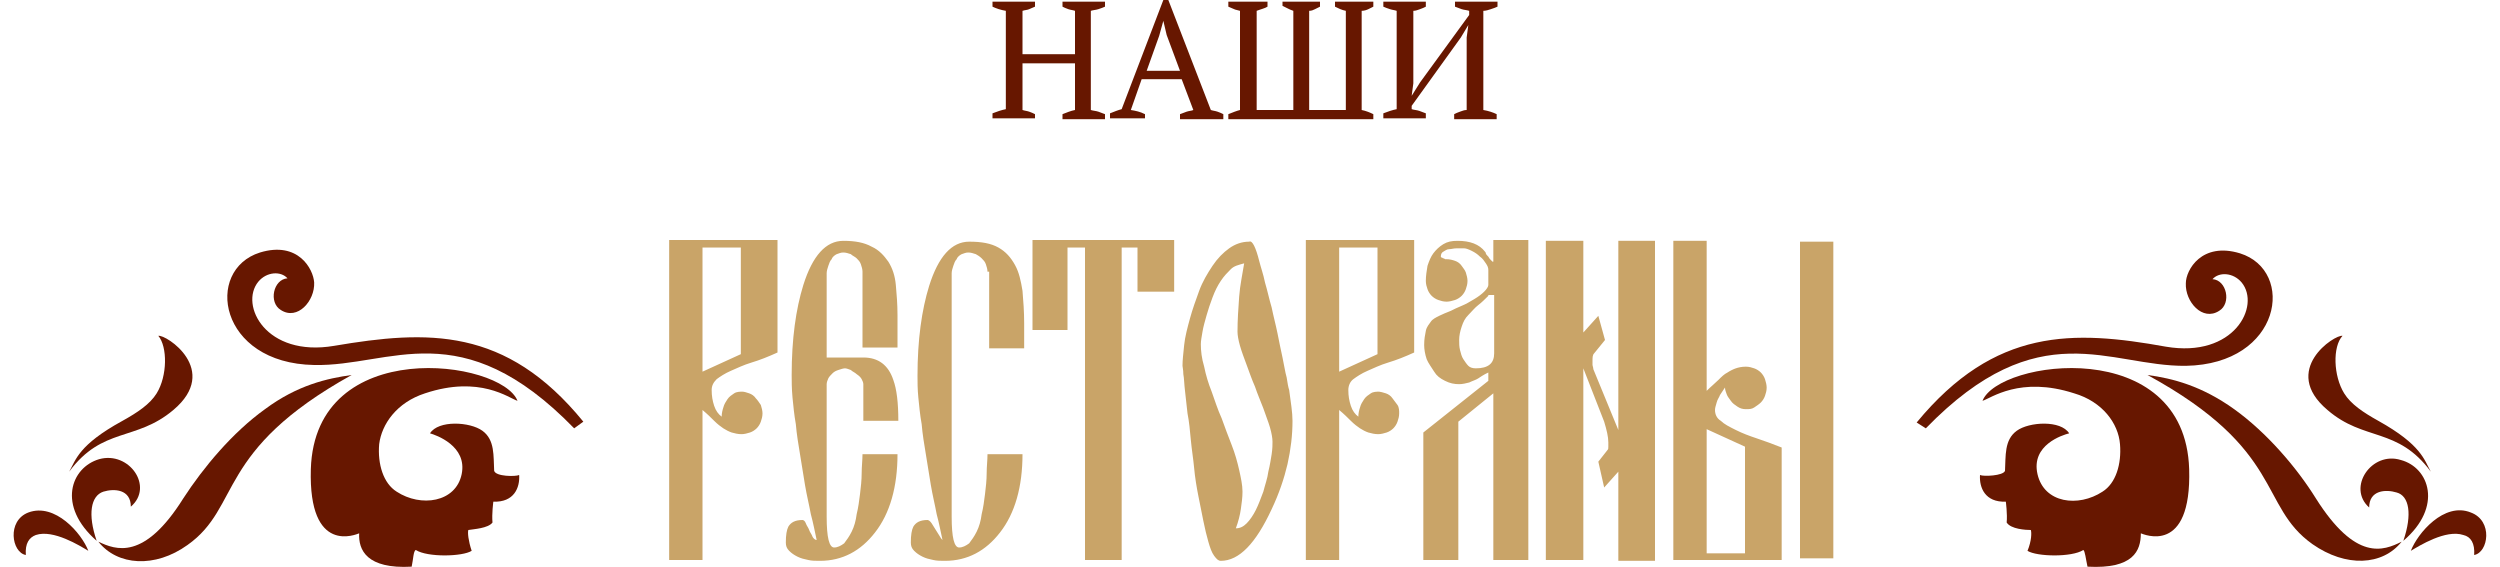
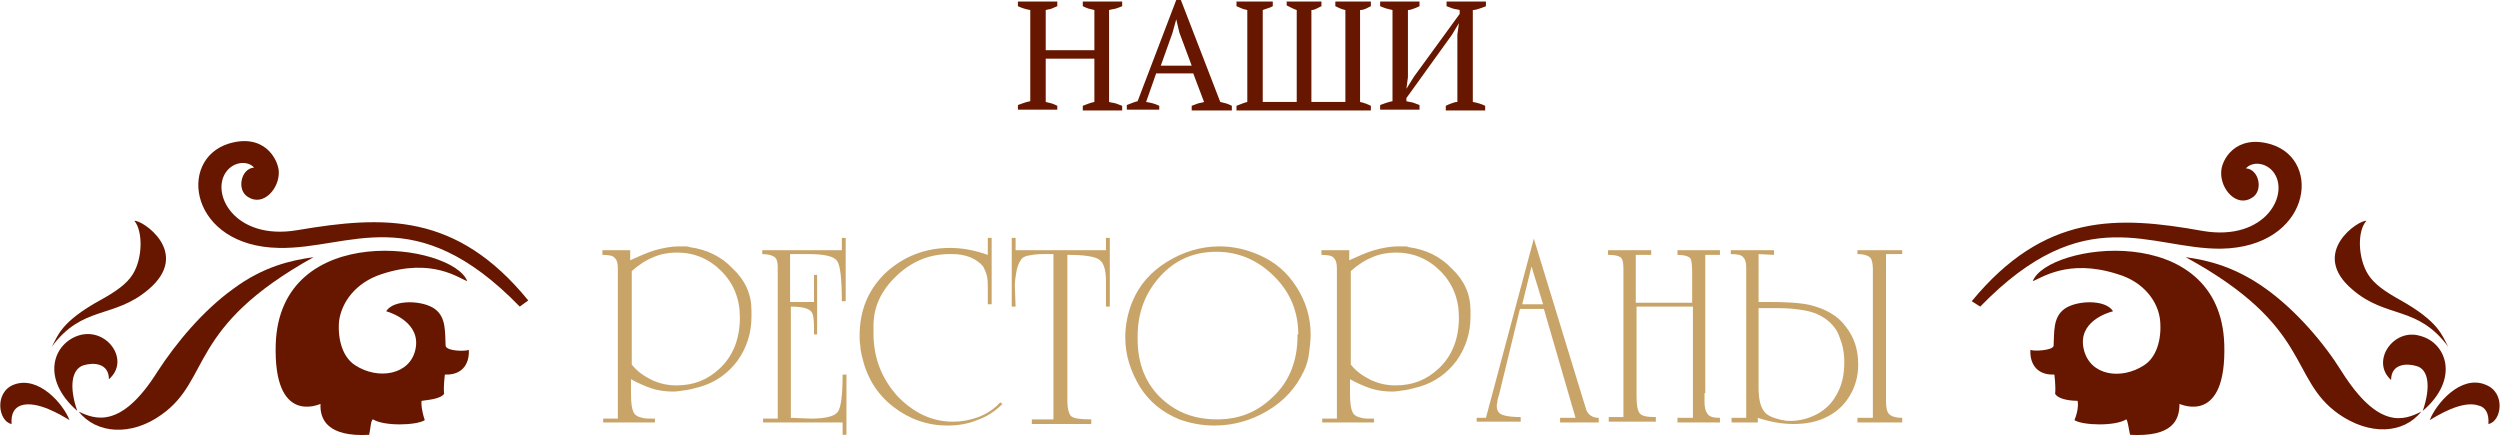
- <svg xmlns="http://www.w3.org/2000/svg" id="Слой_1" viewBox="0 0 300 68">
-   <style>.or0{fill:#671700}.or1{fill:#c9a468}</style>
-   <path class="or0" d="M124.2 14.2h-5.1v-.6c.5-.2 1.1-.4 1.6-.5V1.3c-.6-.1-1.2-.3-1.6-.5V.2h5.1v.6c-.2.1-.5.2-.7.3s-.5.1-.8.2v5.2h6.3V1.3c-.3-.1-.5-.1-.8-.2s-.5-.2-.7-.3V.2h5.1v.6c-.2.1-.5.2-.8.3s-.6.1-.9.2v11.9c.3.1.6.1.9.2.3.1.5.2.8.3v.6h-5.1v-.6c.5-.2 1-.4 1.5-.5V7.6h-6.3v5.6c.3.1.5.1.8.2s.5.2.7.3v.5zM137.6 14.2h-4.4v-.6c.5-.2 1-.4 1.4-.5l5-13.1h.6l5.1 13.2c.3.1.5.1.8.2.3.1.5.2.7.3v.6h-5.2v-.6c.3-.1.5-.2.8-.3.3-.1.6-.1.8-.2l-1.4-3.7H137l-1.3 3.7c.6.1 1.1.2 1.7.5v.5zm0-5.7h4L140 4.2l-.4-1.7-.5 1.8-1.5 4.2zM153.9.2h4.5v.6l-.6.3c-.2.1-.4.2-.7.2v11.9h4.4V1.3c-.5-.1-.9-.3-1.3-.5V.2h4.6v.6l-.6.3c-.2.1-.5.2-.8.2v11.9c.5.1 1 .3 1.4.5v.6h-17.4v-.6c.5-.2 1-.4 1.4-.5V1.3c-.3-.1-.5-.1-.7-.2-.2-.1-.5-.2-.7-.3V.2h4.7v.6c-.3.2-.8.3-1.3.5v11.9h4.4V1.3c-.3-.1-.5-.2-.7-.3l-.6-.3V.2zM171 14.2h-5v-.6c.5-.2 1.1-.4 1.6-.5V1.3c-.3-.1-.5-.1-.8-.2-.3-.1-.6-.2-.8-.3V.2h5.1v.6c-.2.1-.4.2-.7.3s-.5.2-.8.2V10l-.2 1.5 1-1.6 5.9-8.1v-.5c-.3-.1-.6-.1-.9-.2-.3-.1-.5-.2-.8-.3V.2h5.1v.6c-.2.1-.5.2-.8.3-.3.1-.6.2-.9.2v11.9c.6.1 1.2.3 1.6.5v.6h-5.1v-.6c.2-.1.4-.2.7-.3.3-.1.5-.2.8-.2V4.5l.2-1.5-.9 1.5-5.9 8.2v.4c.3.1.6.1.9.2s.5.2.8.3v.6z" />
-   <path class="or1" d="M89.9 47.2c.3.1.6.3.8.6.2.2.4.5.6.8.1.3.2.7.2 1 0 .4-.1.7-.2 1-.1.3-.3.6-.5.8-.2.2-.5.4-.8.5-.3.1-.7.2-1 .2-.5 0-.8-.1-1.2-.2-.3-.1-.7-.3-1-.5-.3-.2-.7-.5-1.1-.9-.4-.4-.8-.8-1.4-1.3v18h-4V28.8h13v13.5c-1.1.5-2.1.9-3.1 1.2-1 .3-1.8.7-2.5 1s-1.3.7-1.7 1c-.4.4-.6.8-.6 1.3 0 .7.1 1.3.3 1.9.2.6.5 1 .9 1.3 0-.4.1-.8.2-1.1.1-.4.3-.7.5-1 .2-.3.5-.5.8-.7.3-.2.7-.2 1-.2.2 0 .5.1.8.2zm-1-17.5h-4.6v14.9l4.6-2.1V29.7zM103.5 32.6c0-.3-.1-.6-.2-.9-.1-.3-.3-.5-.5-.7s-.5-.3-.7-.5c-.3-.1-.6-.2-.9-.2-.3 0-.5.1-.8.2-.2.1-.5.3-.6.6-.2.2-.3.5-.4.8-.1.3-.2.6-.2.9v10.1h4.4c1.8 0 3 .9 3.6 2.7.4 1.1.6 2.7.6 4.9h-4.2v-4.4c0-.2-.1-.4-.2-.6-.1-.2-.3-.4-.6-.6-.2-.2-.5-.3-.7-.5-.3-.1-.5-.2-.7-.2-.2 0-.5.1-.8.2-.3.1-.5.2-.7.4-.2.2-.4.4-.5.6-.1.2-.2.5-.2.7V62c0 2.5.3 3.7.9 3.7.4 0 .8-.2 1.2-.5.3-.4.6-.8.9-1.4s.5-1.3.6-2.1c.2-.8.3-1.6.4-2.4.1-.8.2-1.7.2-2.5s.1-1.6.1-2.3h4.2c0 3.9-.9 7.1-2.7 9.4-1.7 2.2-3.9 3.4-6.6 3.4-.5 0-1 0-1.4-.1-.5-.1-.9-.2-1.3-.4s-.7-.4-1-.7c-.3-.3-.4-.6-.4-1 0-.9.1-1.5.3-1.9.3-.5.8-.8 1.7-.8.1 0 .3.1.4.4s.3.5.4.8c.1.3.3.5.4.8.1.2.3.4.5.4-.2-.9-.4-2-.7-3.1-.2-1.1-.5-2.3-.7-3.5-.2-1.2-.4-2.4-.6-3.7-.2-1.2-.4-2.4-.5-3.6-.2-1.1-.3-2.2-.4-3.2-.1-1.1-.1-2-.1-2.7 0-4.3.5-7.9 1.4-10.8 1.1-3.5 2.7-5.3 4.8-5.3 1.4 0 2.5.2 3.4.7.9.4 1.5 1.1 2 1.8.5.8.8 1.7.9 2.8s.2 2.3.2 3.6v3.9h-4.2v-9.1zM118.5 32.6c0-.3-.1-.6-.2-.9-.1-.3-.3-.5-.5-.7-.2-.2-.5-.4-.7-.5-.3-.1-.6-.2-.9-.2-.3 0-.5.1-.8.2-.2.1-.5.3-.6.6-.2.2-.3.5-.4.8-.1.3-.2.6-.2.9V62c0 2.5.3 3.7.9 3.7.4 0 .8-.2 1.2-.5.3-.4.6-.8.9-1.4s.5-1.3.6-2.1c.2-.8.3-1.6.4-2.4.1-.8.2-1.7.2-2.5s.1-1.6.1-2.3h4.2c0 3.9-.9 7.1-2.7 9.4-1.7 2.2-3.9 3.4-6.6 3.4-.5 0-1 0-1.4-.1-.5-.1-.9-.2-1.3-.4s-.7-.4-1-.7c-.3-.3-.4-.6-.4-1 0-.9.1-1.5.3-1.9.3-.5.8-.8 1.7-.8.1 0 .3.1.5.4s.3.5.5.8c.2.3.3.5.5.8.1.2.3.4.3.4-.2-.9-.4-2-.7-3.1-.2-1.1-.5-2.3-.7-3.5-.2-1.2-.4-2.4-.6-3.7-.2-1.2-.4-2.4-.5-3.6-.2-1.1-.3-2.2-.4-3.2-.1-1-.1-1.9-.1-2.6 0-4.3.5-7.9 1.4-10.8 1.1-3.5 2.7-5.3 4.8-5.3 1.5 0 2.6.2 3.5.7.9.5 1.5 1.2 2 2.1s.7 1.9.9 3.1c.1 1.2.2 2.5.2 3.9v3h-4.2v-9.2zM136.5 35v-5.3h-1.9v37.5h-4.4V29.7h-2.1v9.9h-4.2V28.8h17V35h-4.4zM150.5 29.5c.2.4.4 1 .6 1.8s.5 1.6.7 2.6c.3 1 .5 2 .8 3 .2 1 .5 2.1.7 3.1.2 1 .4 2 .6 2.9s.3 1.7.5 2.4c.1.7.2 1.2.3 1.5.2 1.5.4 2.7.4 3.7 0 1.7-.2 3.4-.6 5.2-.4 1.7-1 3.5-1.9 5.4-1.9 4.1-3.9 6.2-6.1 6.2-.3 0-.5-.2-.8-.6s-.5-1-.7-1.7c-.2-.7-.4-1.5-.6-2.5l-.6-3c-.2-1-.4-2.2-.5-3.3s-.3-2.3-.4-3.4c-.1-1.1-.2-2.2-.4-3.2-.1-1-.2-1.9-.3-2.7-.1-.8-.1-1.5-.2-2 0-.5-.1-.9-.1-1 0-.7.1-1.5.2-2.5s.4-2.1.7-3.2c.3-1.1.7-2.2 1.1-3.3.4-1.1 1-2.1 1.6-3s1.3-1.6 2-2.1 1.5-.8 2.4-.8c.2-.1.4.1.6.5zm-2.8 2.8c-.4.4-.8.8-1.2 1.4s-.7 1.2-1 2-.5 1.4-.7 2.1-.4 1.4-.5 2c-.1.6-.2 1.1-.2 1.5 0 .8.1 1.7.4 2.7.2 1 .5 2 .9 3 .4 1.1.7 2.1 1.2 3.2.4 1.1.8 2.2 1.2 3.2.4 1 .7 2.1.9 3s.4 1.8.4 2.6c0 .7-.1 1.4-.2 2.1s-.3 1.5-.6 2.3c.5 0 .9-.2 1.3-.6.4-.4.8-1 1.1-1.6s.6-1.4.9-2.2c.2-.8.5-1.6.6-2.4.2-.8.3-1.5.4-2.1.1-.7.1-1.1.1-1.5 0-.4-.1-1-.3-1.7s-.5-1.4-.8-2.3c-.3-.8-.7-1.7-1-2.6-.4-.9-.7-1.8-1-2.6-.3-.8-.6-1.6-.8-2.3-.2-.7-.3-1.3-.3-1.7 0-1.4.1-2.8.2-4.2.1-1.4.4-2.7.6-4-.7.2-1.2.3-1.6.7zM166.3 47.2c.3.1.6.3.8.6s.4.5.6.8.2.7.2 1c0 .4-.1.7-.2 1s-.3.6-.5.8c-.2.2-.5.4-.8.5-.3.1-.7.2-1 .2-.5 0-.8-.1-1.2-.2-.3-.1-.7-.3-1-.5-.3-.2-.7-.5-1.1-.9s-.8-.8-1.4-1.3v18h-4V28.8h13v13.5c-1.1.5-2.1.9-3.1 1.2s-1.8.7-2.5 1-1.3.7-1.7 1-.6.8-.6 1.3c0 .7.1 1.3.3 1.9.2.6.5 1 .9 1.3 0-.4.1-.8.2-1.1.1-.4.3-.7.5-1 .2-.3.5-.5.8-.7.3-.2.7-.2 1-.2.1 0 .5.1.8.2zm-1-17.5h-4.6v14.9l4.6-2.1V29.7zM174.6 31.3c.3.1.6.3.8.6s.4.5.5.8.2.7.2 1c0 .4-.1.7-.2 1s-.3.6-.5.8-.5.4-.8.5c-.3.1-.7.2-1 .2-.4 0-.7-.1-1-.2-.3-.1-.6-.3-.8-.5s-.4-.5-.5-.8-.2-.6-.2-1c0-.6.1-1.2.2-1.8.2-.6.4-1.1.7-1.5s.7-.8 1.2-1.1 1-.4 1.7-.4c1.5 0 2.6.4 3.3 1.3 0 0 .1.1.1.2s.2.3.3.4c.1.2.2.3.3.4l.2.2h.1v-2.6h4.2v38.4h-4.2v-20l-4.2 3.4v16.6h-4.2V51.9l7.8-6.2v-1l-.4.2c-.2.1-.5.3-.8.5-.3.2-.7.3-1.1.5-.4.1-.8.2-1.2.2-.6 0-1.1-.1-1.7-.4s-1-.6-1.3-1.1-.7-1-.9-1.5c-.2-.6-.3-1.2-.3-1.7 0-.7.1-1.2.2-1.7s.4-.8.6-1.1.6-.5 1-.7.9-.4 1.4-.6c.4-.2.8-.4 1.3-.6.5-.2 1-.5 1.5-.8s.9-.6 1.2-.9c.3-.3.5-.6.5-.8v-1.8c0-.3-.1-.5-.3-.8-.2-.3-.4-.6-.7-.8-.3-.3-.6-.5-1-.7s-.7-.3-.9-.3h-.9c-.4 0-.6.1-.9.1s-.5.2-.7.3c-.2.1-.3.3-.3.6 0 0 0 .1.1.1s.1.1.2.1.2.1.2.1h.1c.5 0 .8.1 1.1.2zm4 4.2c-.4.4-.8.8-1.2 1.1s-.8.8-1.2 1.2c-.4.4-.6.8-.8 1.4s-.3 1.1-.3 1.6c0 .4 0 .8.1 1.2s.2.8.4 1.1c.2.3.4.6.6.8.2.2.5.3.9.3 1.5 0 2.2-.6 2.2-1.8v-7h-.7zM194.2 51.6V28.9h4.4v38.4h-4.4V56.6l-1.7 1.9-.7-3.1 1.1-1.4c.1-.1.1-.2.1-.4v-.5c0-.7-.2-1.5-.5-2.5l-2.5-6.4v23h-4.5V28.9h4.5v11l1.8-2 .8 2.9-1.3 1.6c-.2.2-.2.5-.2 1v.4c0 .1.1.3.1.5l3 7.3zM208.5 48.8c-.3-.2-.6-.4-.8-.7-.2-.3-.4-.5-.5-.8-.1-.3-.2-.5-.2-.8l-.6.9c-.1.3-.3.5-.4.9s-.2.6-.2.9c0 .5.2 1 .7 1.3.4.4 1 .7 1.8 1.1s1.6.7 2.5 1 2 .7 3 1.1v13.5h-13V28.9h4v18c.5-.5 1-.9 1.4-1.3s.7-.7 1.1-.9c.3-.2.7-.4 1-.5.3-.1.7-.2 1.2-.2.4 0 .7.1 1 .2.3.1.6.3.8.5.2.2.4.5.5.8.1.3.2.7.2 1 0 .4-.1.7-.2 1s-.3.6-.5.8-.5.4-.8.6-.6.2-1 .2-.7-.1-1-.3zm.9 17.6V53.6l-4.6-2.1v14.9h4.6z" />
-   <path class="or0" d="M68.9 51.4l1.1-.8c-9.3-11.4-18.7-11-29.9-9.1-8.2 1.4-11.4-4.9-9.1-7.7 1-1.2 2.7-1.3 3.5-.4-1.7.1-2.3 2.9-.8 3.8 2 1.3 4.1-1.1 4-3.3-.1-1.6-1.9-5-6.5-3.6-6.7 2.1-5 13.3 6.5 13.5 9.2.2 17.6-6.4 31.2 7.6zM8.3 56.6c.8-1.4 1.1-3.2 6.4-6.1 1.8-1 3.3-2 4.1-3.3 1.3-2.1 1.3-5.6.2-6.9.9-.2 7.5 4.1 1.8 8.9-4.5 3.8-8.5 2-12.5 7.4zM3.1 66.6c-1.7-.3-2.3-4.1.3-5.1 3.2-1.2 6.4 2.5 7.2 4.6-1-.6-4.2-2.6-6.3-1.9-.8.3-1.3 1-1.2 2.4zM11.6 64.9c-4.8-4.2-3.1-8.8.3-9.8 3.6-1 6.6 3.3 3.8 5.7 0-2.1-2-2.2-3.3-1.8-1.5.5-1.9 2.7-.8 5.9z" />
-   <path class="or0" d="M11.8 65c2.1 1 5.5 2.3 10.2-5.2 2.4-3.7 5.9-7.9 9.8-10.7 3.9-2.9 7.5-3.7 10.4-4.1C25.8 54.1 29 60.8 22.5 65.4c-3.9 2.8-8.4 2.5-10.7-.4z" />
-   <path class="or0" d="M62.1 48.1c-1-.3-4.5-3.1-11.1-.9-3.4 1.1-5.2 3.7-5.5 6.1-.2 2.4.5 4.7 2.1 5.7 2.9 1.9 7.1 1.3 7.8-2.1.7-3.4-3.1-4.7-3.8-4.9 1-1.6 4.8-1.4 6.3-.3 1.5 1.1 1.3 3 1.4 4.8.2.7 2.6.7 3 .5.1 1.5-.6 3.3-3.1 3.2 0 0-.2 1.5-.1 2.5-.5.7-2.3.8-2.9.9-.1.3 0 1.3.4 2.5-1.1.7-5.3.8-6.7-.1-.3.1-.3 1.1-.5 2-5.4.3-6.4-2-6.3-4-.3.1-6.1 2.7-5.8-7.7.5-16.2 22.9-13.1 24.8-8.2zM231.1 51.4c13.6-14 22-7.4 31.2-7.5 11.5-.2 13.2-11.4 6.5-13.5-4.6-1.4-6.5 2-6.5 3.6-.1 2.2 2 4.6 4 3.3 1.5-.9.9-3.7-.8-3.8.8-.9 2.5-.8 3.5.4 2.3 2.8-.9 9.1-9.1 7.7-11.1-2-20.5-2.3-29.9 9.1l1.1.7zM291.7 56.6c-4-5.4-8-3.6-12.4-7.4-5.7-4.8.9-9.1 1.8-8.9-1.2 1.3-1.1 4.8.2 6.9.8 1.3 2.3 2.3 4.1 3.3 5.2 2.9 5.5 4.7 6.3 6.1zM296.9 66.6c.1-1.4-.4-2.2-1.3-2.4-2.1-.7-5.3 1.3-6.3 1.9.8-2.1 4-5.9 7.2-4.6 2.7 1 2.1 4.8.4 5.1zM288.4 64.9c1.1-3.2.7-5.4-.8-5.8-1.3-.4-3.3-.3-3.3 1.8-2.7-2.4.3-6.8 3.8-5.7 3.4.9 5.1 5.6.3 9.7z" />
-   <path class="or0" d="M288.2 65c-2.3 2.9-6.7 3.1-10.7.3-6.5-4.6-3.3-11.3-19.8-20.3 3 .4 6.5 1.3 10.4 4.1 3.9 2.8 7.5 7 9.8 10.7 4.8 7.6 8.1 6.3 10.3 5.2z" />
-   <path class="or0" d="M237.9 48.1c1.9-4.9 24.3-8 24.8 8.2.3 10.4-5.5 7.8-5.8 7.7 0 2.1-.9 4.3-6.4 4-.2-.9-.3-1.9-.5-2-1.4.9-5.6.8-6.7.1.5-1.2.5-2.2.4-2.5-.6 0-2.4-.1-2.9-.9.1-1-.1-2.5-.1-2.5-2.5.1-3.2-1.7-3.1-3.2.4.2 2.8.1 3-.5.1-1.8-.1-3.7 1.4-4.8 1.5-1.1 5.3-1.3 6.3.3-.8.2-4.6 1.4-3.8 4.9s4.9 4 7.8 2.1c1.6-1 2.3-3.3 2.1-5.7-.2-2.5-2.1-5.1-5.5-6.1-6.5-2.1-10 .6-11 .9z" />
-   <path class="or1" d="M216 29h4v38h-4z" />
+ <svg xmlns="http://www.w3.org/2000/svg" id="Restaurants" viewBox="0 0 323.7 57.5">
+   <style>.restaurants0{fill:#671700}.restaurants1{fill:#c9a468}</style>
+   <path class="restaurants0" d="M136.9 14.2h-5.1v-.6c.5-.2 1.1-.4 1.6-.5V1.3c-.6-.1-1.2-.3-1.6-.5V.2h5.1v.6c-.2.1-.5.2-.7.3s-.5.1-.8.2v5.2h6.3V1.3c-.3-.1-.5-.1-.8-.2s-.5-.2-.7-.3V.2h5.1v.6c-.2.1-.5.2-.8.3s-.6.1-.9.2v11.9c.3.1.6.1.9.2.3.1.5.2.8.3v.6h-5.1v-.6c.5-.2 1-.4 1.5-.5V7.6h-6.3v5.6c.3.1.5.1.8.2s.5.2.7.3v.5zM150.3 14.2h-4.4v-.6c.5-.2 1-.4 1.4-.5l5-13.1h.6l5.1 13.2c.3.1.5.1.8.2.3.1.5.2.7.3v.6h-5.2v-.6c.3-.1.5-.2.8-.3s.6-.1.8-.2l-1.4-3.7h-4.8l-1.3 3.7c.6.1 1.1.2 1.7.5v.5h.2zm0-5.7h4l-1.6-4.3-.4-1.7-.5 1.8-1.5 4.2zM166.6.2h4.5v.6l-.6.3c-.2.1-.4.2-.7.2v11.9h4.4V1.3c-.5-.1-.9-.3-1.3-.5V.2h4.6v.6l-.6.3c-.2.1-.5.2-.8.2v11.9c.5.1 1 .3 1.4.5v.6h-17.4v-.6c.5-.2 1-.4 1.4-.5V1.3c-.3-.1-.5-.1-.7-.2s-.5-.2-.7-.3V.2h4.7v.6c-.3.2-.8.3-1.3.5v11.9h4.4V1.3c-.3-.1-.5-.2-.7-.3l-.6-.3V.2zM183.7 14.2h-5v-.6c.5-.2 1.1-.4 1.6-.5V1.3c-.3-.1-.5-.1-.8-.2s-.6-.2-.8-.3V.2h5.1v.6c-.2.1-.4.2-.7.3s-.5.2-.8.2V10l-.2 1.5 1-1.6 5.9-8.1v-.5c-.3-.1-.6-.1-.9-.2-.3-.1-.5-.2-.8-.3V.2h5.1v.6c-.2.1-.5.2-.8.3s-.6.2-.9.2v11.9c.6.1 1.2.3 1.6.5v.6h-5.1v-.6c.2-.1.4-.2.7-.3s.5-.2.8-.2V4.5l.2-1.5-.9 1.5-5.9 8.2v.4c.3.1.6.1.9.2s.5.2.8.3v.6h-.1zM67.3 39.7l1.1-.8c-9.3-11.4-18.7-11-29.9-9.1-8.2 1.4-11.4-4.9-9.1-7.7 1-1.2 2.7-1.3 3.5-.4-1.7.1-2.3 2.9-.8 3.8 2 1.3 4.1-1.1 4-3.3-.1-1.6-1.9-5-6.5-3.6-6.7 2.1-5 13.3 6.5 13.5 9.2.2 17.6-6.4 31.2 7.6zM6.7 44.9c.8-1.4 1.1-3.2 6.4-6.1 1.8-1 3.3-2 4.1-3.3 1.3-2.1 1.3-5.6.2-6.9.9-.2 7.5 4.1 1.8 8.9-4.5 3.8-8.5 2-12.5 7.4zM1.5 54.9c-1.7-.3-2.3-4.1.3-5.1C5 48.6 8.2 52.3 9 54.4c-1-.6-4.2-2.6-6.3-1.9-.8.3-1.3 1-1.2 2.4zM10 53.2c-4.8-4.2-3.1-8.8.3-9.8 3.6-1 6.6 3.3 3.8 5.7 0-2.1-2-2.2-3.3-1.8-1.5.5-1.9 2.7-.8 5.9z" />
+   <path class="restaurants0" d="M10.2 53.3c2.1 1 5.5 2.3 10.2-5.2 2.4-3.7 5.9-7.9 9.8-10.7 3.9-2.9 7.5-3.7 10.4-4.1-16.4 9.1-13.2 15.8-19.7 20.4-3.9 2.8-8.4 2.5-10.7-.4z" />
+   <path class="restaurants0" d="M60.5 36.4c-1-.3-4.5-3.1-11.1-.9-3.4 1.1-5.2 3.7-5.5 6.1-.2 2.4.5 4.7 2.1 5.7 2.9 1.9 7.1 1.3 7.8-2.1.7-3.4-3.1-4.7-3.8-4.9 1-1.6 4.8-1.4 6.3-.3 1.5 1.1 1.3 3 1.4 4.8.2.7 2.6.7 3 .5.1 1.5-.6 3.3-3.1 3.2 0 0-.2 1.5-.1 2.5-.5.7-2.3.8-2.9.9-.1.3 0 1.3.4 2.5-1.1.7-5.3.8-6.7-.1-.3.1-.3 1.1-.5 2-5.4.3-6.4-2-6.3-4-.3.1-6.1 2.7-5.8-7.7.5-16.2 22.9-13.1 24.8-8.2zM256.4 39.7c13.6-14 22-7.4 31.2-7.5 11.5-.2 13.2-11.4 6.5-13.5-4.6-1.4-6.5 2-6.5 3.6-.1 2.2 2 4.6 4 3.3 1.5-.9.9-3.7-.8-3.8.8-.9 2.5-.8 3.5.4 2.3 2.8-.9 9.1-9.1 7.7-11.1-2-20.5-2.3-29.9 9.1l1.1.7zM317 44.9c-4-5.4-8-3.6-12.4-7.4-5.7-4.8.9-9.1 1.8-8.9-1.2 1.3-1.1 4.8.2 6.9.8 1.3 2.3 2.3 4.1 3.3 5.2 2.9 5.5 4.7 6.3 6.1zM322.2 54.9c.1-1.4-.4-2.2-1.3-2.4-2.1-.7-5.3 1.3-6.3 1.9.8-2.1 4-5.9 7.2-4.6 2.7 1 2.1 4.8.4 5.1zM313.7 53.2c1.1-3.2.7-5.4-.8-5.8-1.3-.4-3.3-.3-3.3 1.8-2.7-2.4.3-6.8 3.8-5.7 3.4.9 5.1 5.6.3 9.7z" />
+   <path class="restaurants0" d="M313.5 53.3c-2.3 2.9-6.7 3.1-10.7.3-6.5-4.6-3.3-11.3-19.8-20.3 3 .4 6.5 1.3 10.4 4.1s7.5 7 9.8 10.7c4.8 7.6 8.1 6.3 10.3 5.2z" />
+   <path class="restaurants0" d="M263.2 36.4c1.9-4.9 24.3-8 24.8 8.2.3 10.4-5.5 7.8-5.8 7.7 0 2.1-.9 4.3-6.4 4-.2-.9-.3-1.9-.5-2-1.4.9-5.6.8-6.7.1.5-1.2.5-2.2.4-2.5-.6 0-2.4-.1-2.9-.9.1-1-.1-2.5-.1-2.5-2.5.1-3.2-1.7-3.1-3.2.4.2 2.8.1 3-.5.1-1.8-.1-3.7 1.4-4.8s5.3-1.3 6.3.3c-.8.2-4.6 1.4-3.8 4.9.8 3.5 4.9 4 7.8 2.1 1.6-1 2.3-3.3 2.1-5.7-.2-2.5-2.1-5.1-5.5-6.1-6.5-2.1-10 .6-11 .9z" />
+   <g>
+     <path class="restaurants1" d="M78.1 54.7v-.5H80V34.8c0-.7-.1-1.1-.4-1.4-.2-.3-.8-.4-1.6-.4v-.6h3.6v1.3c1.1-.5 2.2-1 3.2-1.3 1.1-.3 2.1-.5 3.1-.5h.7c.3 0 .5 0 .7.1 2.2.3 4.1 1.2 5.6 2.8 1.6 1.5 2.4 3.3 2.4 5.4v.8c0 2.1-.6 4-1.8 5.7-1.2 1.6-2.8 2.8-4.9 3.4-.5.1-1 .3-1.7.4-.7.1-1.3.2-1.7.2-.9 0-1.9-.1-2.8-.4-.9-.3-1.8-.7-2.7-1.2V51c0 1.1.1 2 .4 2.5.1.2.4.4.7.5.3.1.7.2 1.1.2h.9v.5h-6.7zm17.7-13.6c0-2.4-.8-4.4-2.4-6-1.6-1.6-3.5-2.4-5.8-2.4-1 0-2.1.2-3 .6-1 .4-1.9 1-2.8 1.8v12.1c.7.9 1.6 1.5 2.6 2 1.1.5 2.1.7 3.2.7 2.2 0 4-.7 5.6-2.2 1.7-1.6 2.6-3.8 2.6-6.6zM102.4 39.1h3v-3.5h.4v7.7h-.4v-.8c0-1.2-.1-1.9-.4-2.2-.4-.4-1.2-.6-2.6-.6v14.4l2.6.1c1.9 0 3.1-.3 3.5-.9.4-.6.6-2.2.6-4.8h.5v7.8h-.5v-1.6H98.8v-.5h1.9V34.6c0-.6-.1-1.1-.4-1.3-.2-.2-.8-.4-1.6-.4v-.5H109v-1.6h.5V39h-.5c0-2.9-.2-4.6-.6-5.2-.4-.6-1.6-.9-3.7-.9h-2.4v6.2zM129.8 52.3c-1 1-2.1 1.7-3.3 2.1-1.2.5-2.5.7-3.8.7-2.6 0-4.9-.8-7-2.4-2.2-1.7-3.5-3.9-4.1-6.6-.1-.4-.2-.9-.2-1.3-.1-.5-.1-.9-.1-1.3 0-3.3 1.1-6 3.4-8.2 2.3-2.1 5.1-3.2 8.3-3.2 1.6 0 3.2.3 4.9.9v-2.2h.5v8.6h-.5v-2c0-.6 0-1.2-.1-1.6-.1-.5-.3-.9-.5-1.3-.4-.5-1-.9-1.7-1.2-.8-.3-1.5-.4-2.3-.4h-.4c-2.5 0-4.8.9-6.8 2.8s-3 4-3 6.5v1c0 3.2 1.1 5.9 3.2 8.2 2.1 2.1 4.4 3.2 7.1 3.2 1.1 0 2.2-.2 3.3-.6 1-.4 2-1 2.8-1.9l.3.2zM136.5 32.9h-1.6c-.7 0-1.3.1-1.8.2s-.8.3-1 .7c-.2.3-.4.8-.5 1.4-.1.6-.2 1.2-.2 1.8l.1 2.7h-.5v-8.9h.5v1.6h11.7v-1.6h.5v8.9h-.5v-3.3c0-1.5-.3-2.4-.9-2.8-.6-.4-1.9-.6-4.1-.6v18.8c0 1.1.2 1.8.5 2.1.4.3 1.2.4 2.6.4v.6h-7.7v-.6h2.8V32.9zM168.8 48.1c-1 2.1-2.5 3.8-4.7 5.1-2.2 1.3-4.5 1.9-6.9 1.9-1.6 0-3.1-.3-4.5-.8-2.2-.9-3.9-2.3-5.1-4.2-1.2-2-1.9-4.1-1.9-6.4 0-1.6.3-3.1.9-4.6.9-2.2 2.4-3.9 4.5-5.2 2.1-1.3 4.4-2 6.8-2 1.8 0 3.5.4 5.1 1.1 2.1.9 3.7 2.3 4.9 4.2 1.2 1.9 1.8 3.9 1.8 6.1 0 .8-.1 1.6-.2 2.4-.1.8-.3 1.6-.7 2.4zm-.7-4.8c0-2.9-1-5.4-3.1-7.5-2.1-2.1-4.6-3.2-7.5-3.2-3 0-5.4 1.1-7.3 3.2-1.9 2.1-2.9 4.7-2.9 7.7v.4c0 3.3 1.1 5.9 3.2 7.8 2 1.8 4.3 2.6 7.1 2.6s5.1-.9 7.1-2.8c2.2-2 3.3-4.7 3.3-8v-.2zM171.2 54.7v-.5h1.9V34.8c0-.7-.1-1.1-.4-1.4-.2-.3-.8-.4-1.6-.4v-.6h3.6v1.3c1.1-.5 2.2-1 3.2-1.3 1.1-.3 2.1-.5 3.1-.5h.7c.3 0 .5 0 .7.1 2.2.3 4.1 1.2 5.6 2.8 1.6 1.5 2.4 3.3 2.4 5.4v.8c0 2.1-.6 4-1.8 5.7-1.2 1.6-2.8 2.8-4.9 3.4-.5.1-1 .3-1.7.4-.7.1-1.3.2-1.7.2-.9 0-1.9-.1-2.8-.4-.9-.3-1.8-.7-2.7-1.2V51c0 1.1.1 2 .4 2.5.1.2.4.4.7.5.3.1.7.2 1.1.2h.9v.5h-6.7zm17.7-13.6c0-2.4-.8-4.4-2.4-6-1.6-1.6-3.5-2.4-5.8-2.4-1 0-2.1.2-3 .6-1 .4-1.9 1-2.8 1.8v12.1c.7.9 1.6 1.5 2.6 2 1.1.5 2.1.7 3.2.7 2.2 0 4-.7 5.6-2.2 1.7-1.6 2.6-3.8 2.6-6.6zM191.2 54.7v-.6h1.2l6.2-23.2 6.4 20.9c.2.7.4 1.2.4 1.3.3.7.9 1 1.6 1v.6h-5v-.6h2L199.9 40h-3.1l-2.7 11.1c-.1.2-.1.4-.2.7 0 .3-.1.5-.1.7 0 .6.2 1 .7 1.2.5.2 1.3.3 2.4.3v.6h-5.7zm5.9-15.3h2.7l-1.5-4.9-1.2 4.9zM220.7 50.9V52c0 .7.1 1.2.4 1.6s.8.5 1.6.5v.6h-5.5v-.6h2V39.7h-7.3v11.5c0 1.2.1 1.9.4 2.3.3.4 1 .5 2.1.5v.6h-6.1V54h1.9V34.7c0-.7-.1-1.2-.4-1.4s-.8-.3-1.6-.3v-.6h5.6v.6h-2v6.2h7.3v-4c0-.9-.1-1.5-.2-1.7-.2-.3-.8-.5-1.7-.5v-.6h5.5v.6h-1.9v17.9zM227.7 32.9v6.2h1.2c2.4 0 4.2.1 5.5.4 2 .5 3.6 1.4 4.6 2.8 1.1 1.4 1.6 3 1.6 4.9 0 1.1-.2 2.2-.7 3.3-.7 1.5-1.7 2.6-3.2 3.4-1.3.7-2.8 1-4.5 1-1.5 0-3.1-.3-4.6-.8v.6h-3.4v-.6h1.9V34.7c0-.7-.1-1.1-.4-1.4-.2-.3-.8-.4-1.6-.4v-.5h5.6v.6l-2-.1zm8.7 8.4c-.7-.5-1.6-.9-2.7-1.1-1.1-.2-2.2-.3-3.4-.3h-2.6v10.3c0 1.3.2 2.3.6 2.9.3.5.8.8 1.4 1 .6.2 1 .3 1.2.3.3.1.6.1.9.1 1.2 0 2.4-.3 3.5-.9 1.1-.6 1.9-1.4 2.5-2.5.7-1.2 1-2.6 1-4.2 0-1.2-.2-2.2-.6-3.2-.3-1-1-1.8-1.8-2.4zm6.1-5.2v-1.2c0-.7-.1-1.2-.3-1.5-.3-.3-.8-.5-1.7-.5v-.5h5.8v.5h-2.1v19c0 .8.1 1.3.3 1.6.3.4.9.6 1.8.6v.6h-5.8v-.6h2v-18z" />
+   </g>
</svg>
